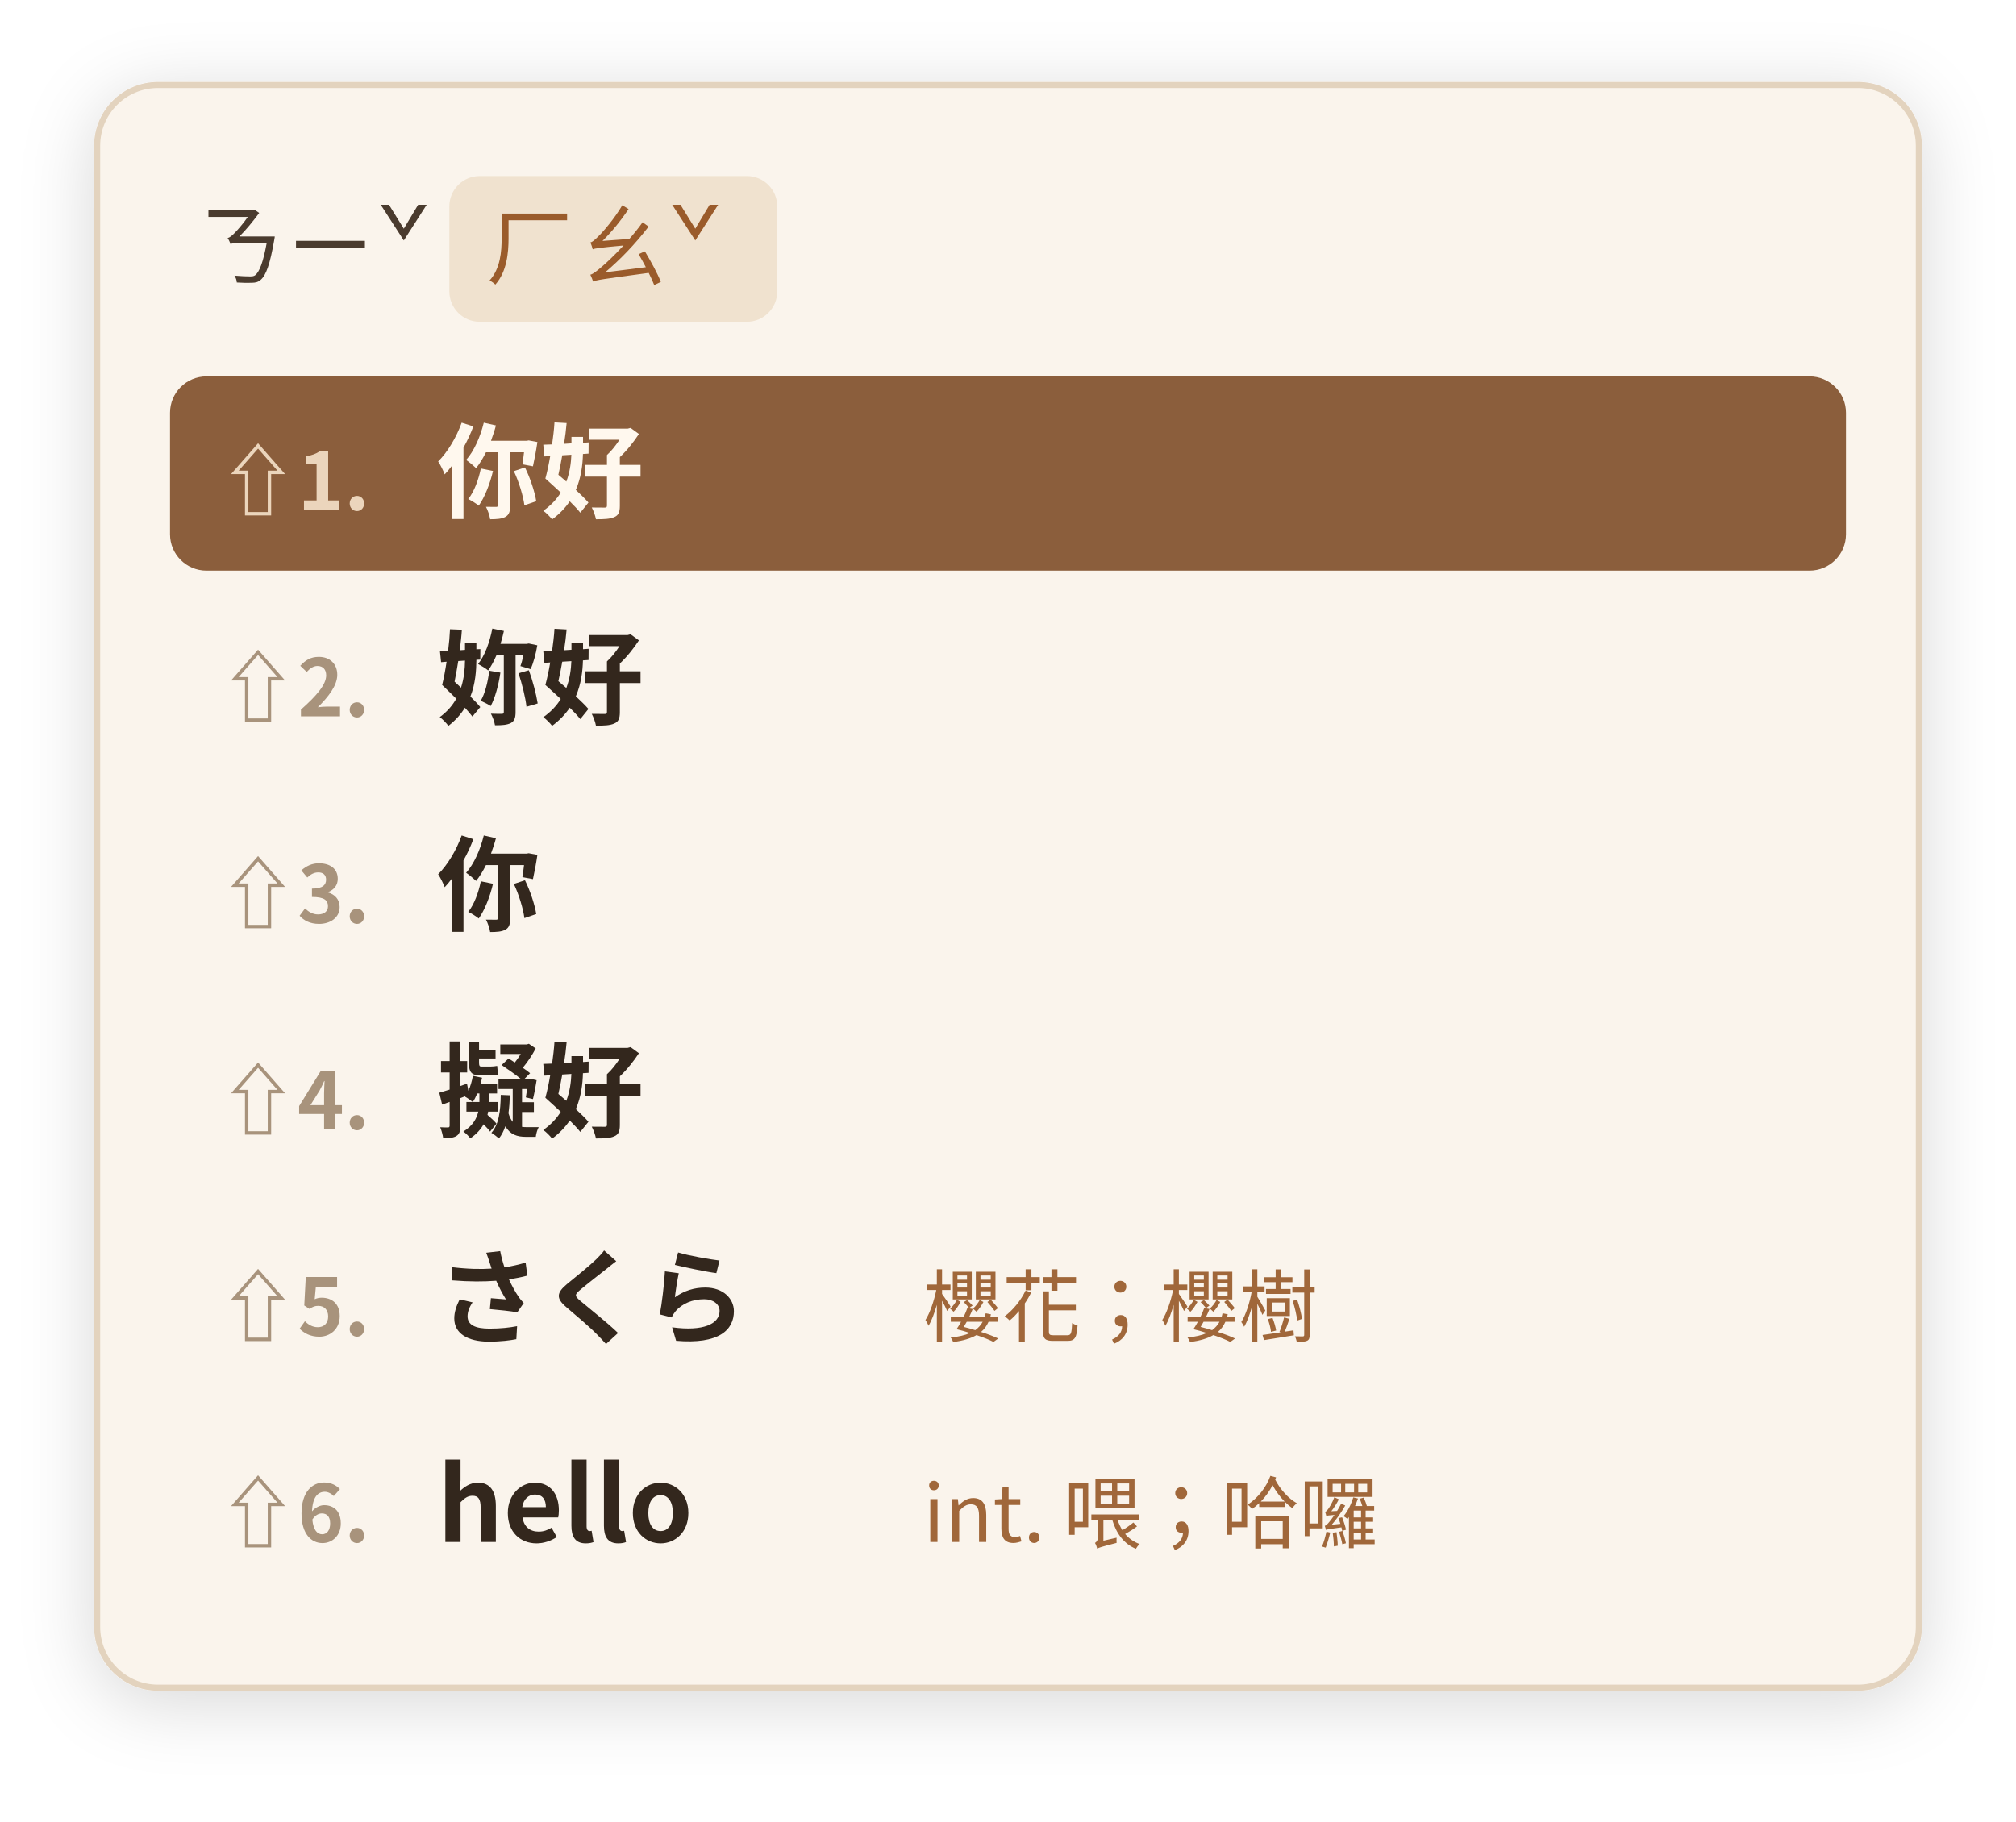
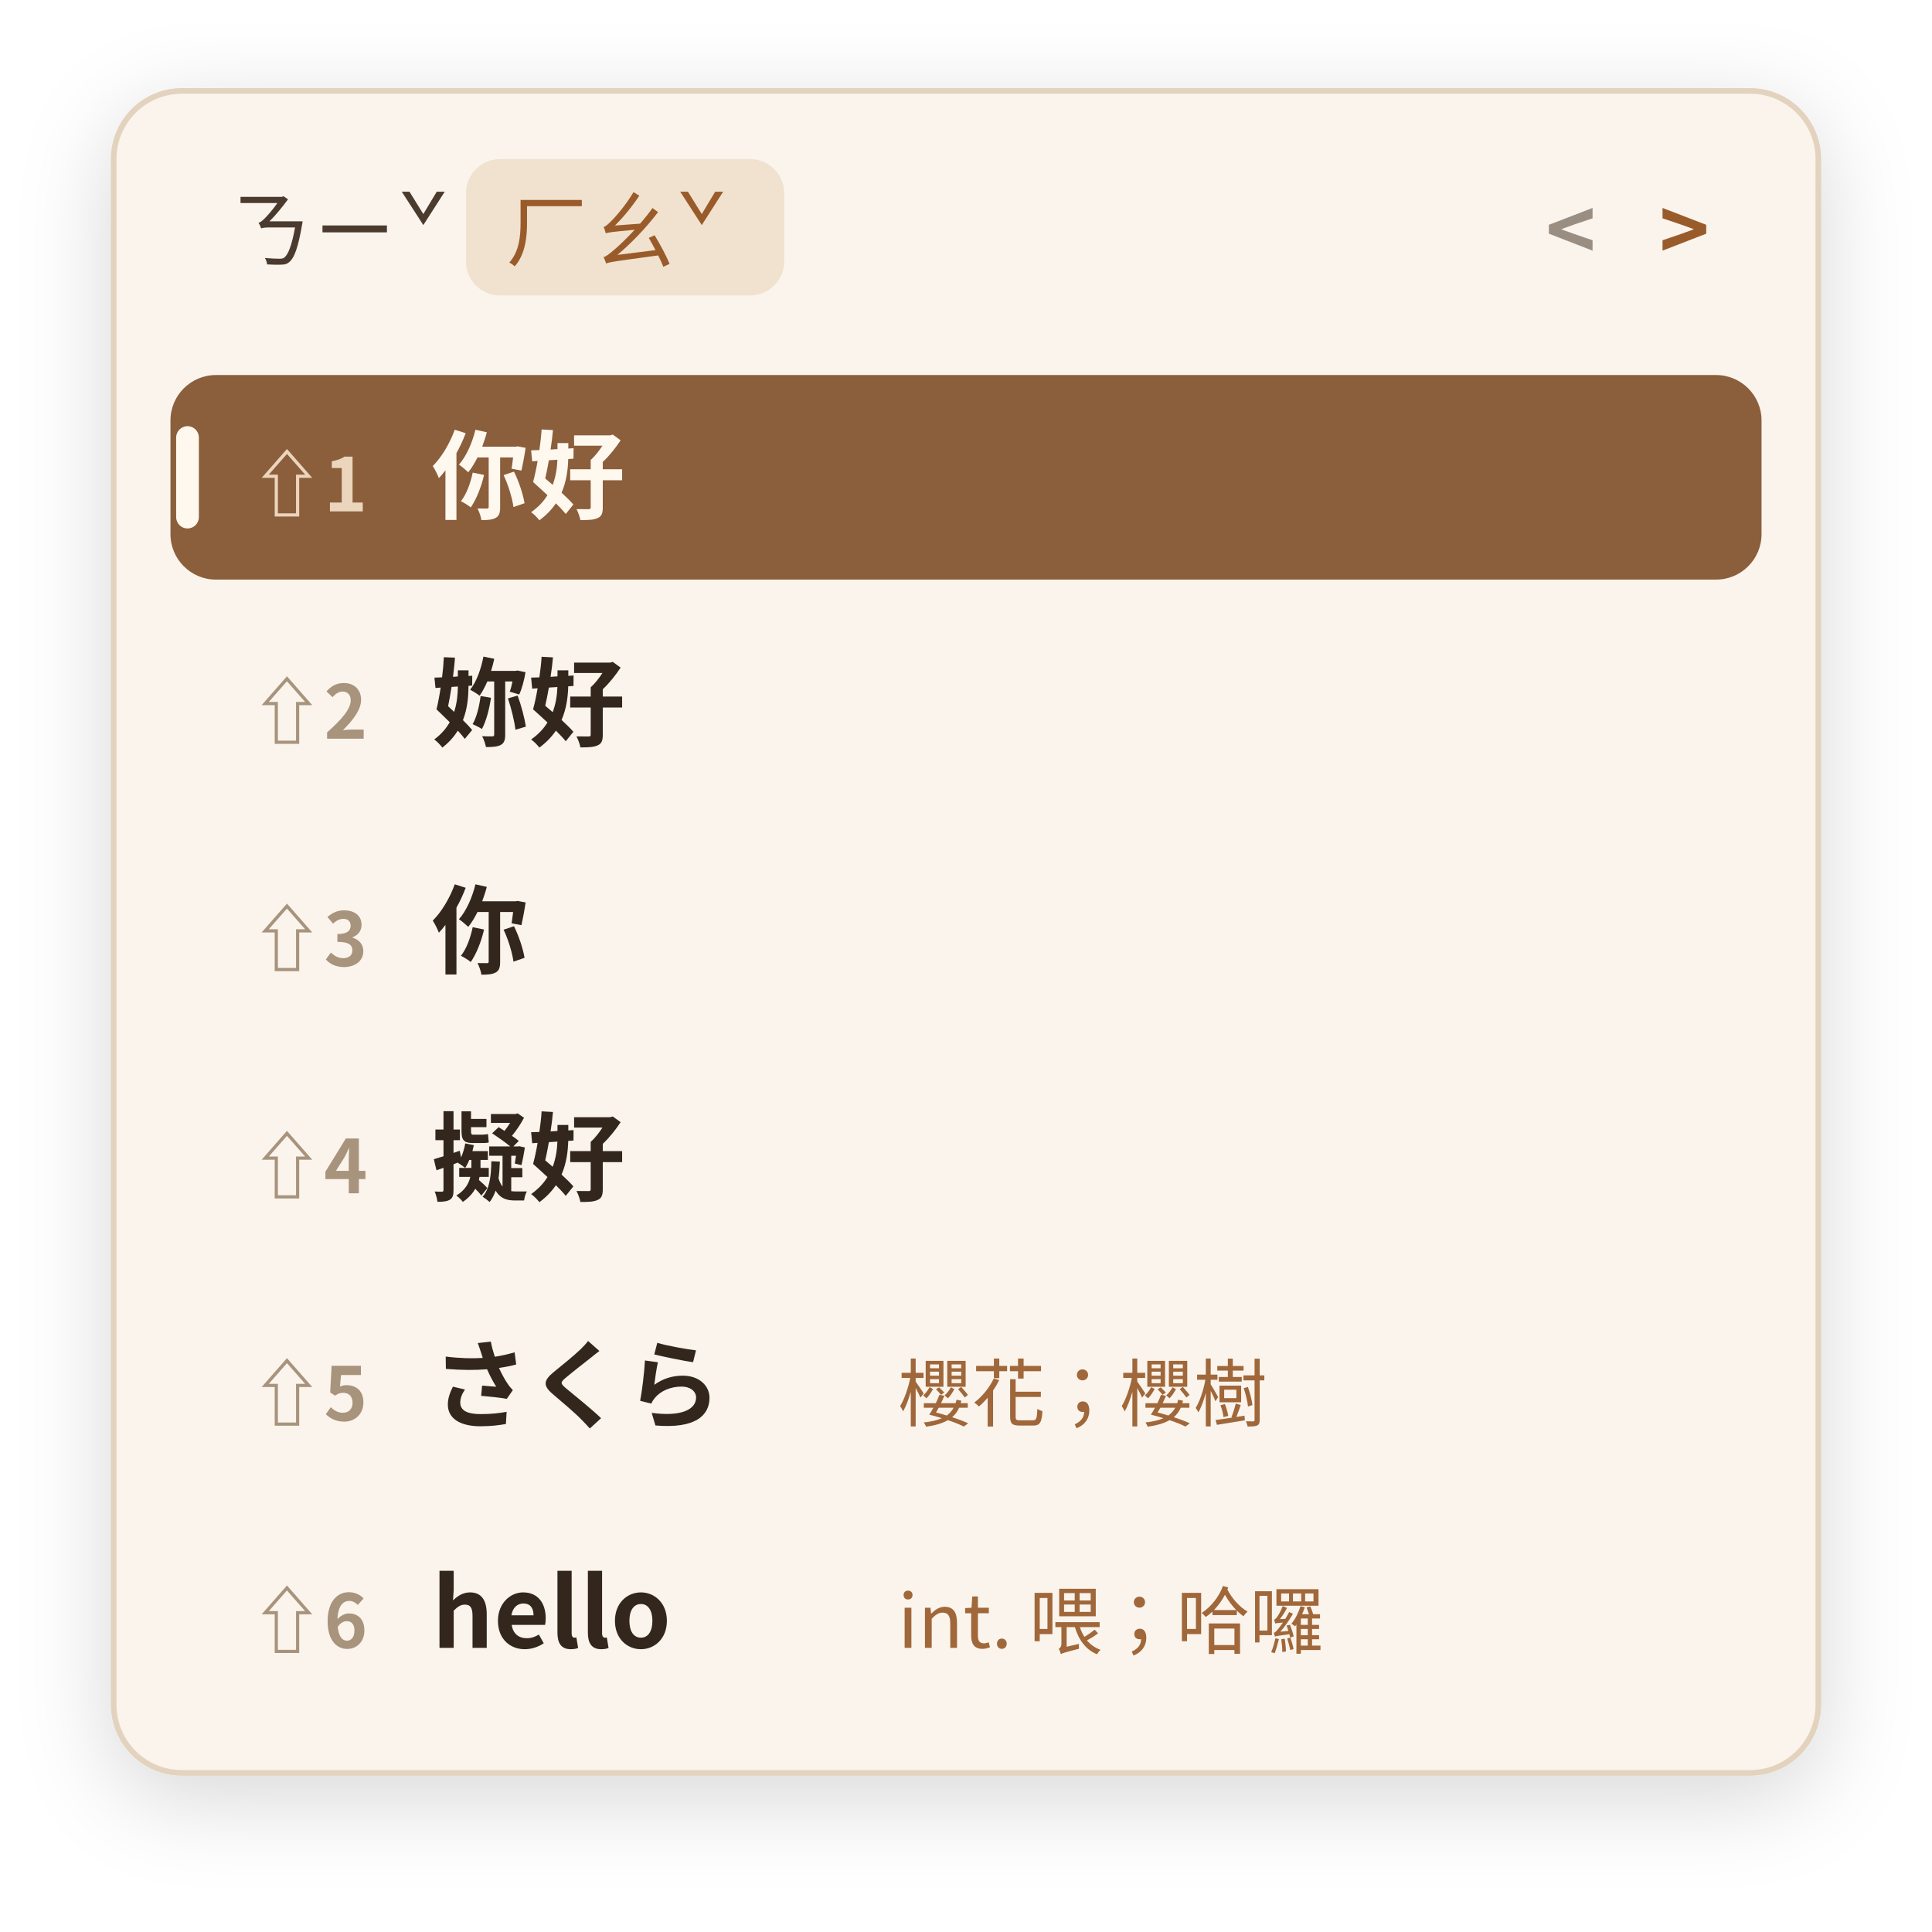
- <svg xmlns="http://www.w3.org/2000/svg" width="332" height="300" viewBox="0 0 332 300" role="img" aria-label="Nat Latte 主題預覽">
+ <svg xmlns="http://www.w3.org/2000/svg" width="340" height="340" viewBox="0 0 340 340" role="img" aria-label="Nat Latte 主題預覽">
  <defs>
-     <filter id="s" x="-20%" y="-20%" width="140%" height="150%">
-       <feDropShadow dx="0" dy="2" stdDeviation="6" flood-color="#000" flood-opacity="0.16" />
+     <filter id="s" x="-25%" y="-20%" width="150%" height="160%">
+       <feDropShadow dx="0" dy="4" stdDeviation="8" flood-color="#000" flood-opacity="0.16" />
    </filter>
  </defs>
-   <g transform="translate(16,14)" font-family="'Microsoft JhengHei','PingFang TC','Noto Sans CJK TC','Noto Sans TC',sans-serif">
-     <rect width="300" height="264" rx="10" fill="#FAF4EC" stroke="#E3D3BE" stroke-width="1" filter="url(#s)" />
-     <text x="16" y="32" font-size="15" fill="#4A3B2E">ㄋㄧˇ</text>
-     <rect x="58" y="15" width="54" height="24" rx="5" fill="#F0E2CF" />
-     <text x="64" y="32" font-size="15" fill="#9A5B2B">ㄏㄠˇ</text>
-     <rect x="12" y="48" width="276" height="32" rx="6" fill="#8B5E3C" />
-     <text x="20" y="70" font-size="13" font-weight="600" fill="#EBD5BC">⇧1.</text>
-     <text x="56" y="70" font-size="17" font-weight="700" fill="#FFF8EE">你好</text>
-     <text x="20" y="104" font-size="13" font-weight="600" fill="#A8937C">⇧2.</text>
-     <text x="56" y="104" font-size="17" font-weight="700" fill="#33271D">妳好</text>
-     <text x="20" y="138" font-size="13" font-weight="600" fill="#A8937C">⇧3.</text>
-     <text x="56" y="138" font-size="17" font-weight="700" fill="#33271D">你</text>
-     <text x="20" y="172" font-size="13" font-weight="600" fill="#A8937C">⇧4.</text>
-     <text x="56" y="172" font-size="17" font-weight="700" fill="#33271D">擬好</text>
-     <text x="20" y="206" font-size="13" font-weight="600" fill="#A8937C">⇧5.</text>
-     <text x="56" y="206" font-size="17" font-weight="700" fill="#33271D">さくら</text>
-     <text x="136" y="206" font-size="13" fill="#A0673A">櫻花；櫻樹</text>
-     <text x="20" y="240" font-size="13" font-weight="600" fill="#A8937C">⇧6.</text>
-     <text x="56" y="240" font-size="17" font-weight="700" fill="#33271D">hello</text>
-     <text x="136" y="240" font-size="13" fill="#A0673A">int. 喂；哈囉</text>
+   <g transform="translate(20,16)" font-family="'Microsoft JhengHei','PingFang TC','Noto Sans CJK TC','Noto Sans TC',sans-serif">
+     <rect width="300" height="296" rx="12" fill="#FAF4EC" stroke="#E3D3BE" stroke-width="1" filter="url(#s)" />
+     <text x="20" y="30" font-size="15" fill="#4A3B2E">ㄋㄧˇ</text>
+     <rect x="62" y="12" width="56" height="24" rx="6" fill="#F0E2CF" />
+     <text x="69" y="30" font-size="15" fill="#9A5B2B">ㄏㄠˇ</text>
+     <text x="252" y="30" font-size="15" font-weight="600" fill="#4A3B2E" opacity="0.55">&lt;</text>
+     <text x="272" y="30" font-size="15" font-weight="600" fill="#9A5B2B">&gt;</text>
+     <rect x="10" y="50" width="280" height="36" rx="8" fill="#8B5E3C" />
+     <rect x="11" y="59" width="4" height="18" rx="2" fill="#FFF8EE" />
+     <text x="24" y="74" font-size="13" font-weight="600" fill="#EBD5BC">⇧1</text>
+     <text x="56" y="74" font-size="17" font-weight="700" fill="#FFF8EE">你好</text>
+     <text x="24" y="114" font-size="13" font-weight="600" fill="#A8937C">⇧2</text>
+     <text x="56" y="114" font-size="17" font-weight="700" fill="#33271D">妳好</text>
+     <text x="24" y="154" font-size="13" font-weight="600" fill="#A8937C">⇧3</text>
+     <text x="56" y="154" font-size="17" font-weight="700" fill="#33271D">你</text>
+     <text x="24" y="194" font-size="13" font-weight="600" fill="#A8937C">⇧4</text>
+     <text x="56" y="194" font-size="17" font-weight="700" fill="#33271D">擬好</text>
+     <text x="24" y="234" font-size="13" font-weight="600" fill="#A8937C">⇧5</text>
+     <text x="56" y="234" font-size="17" font-weight="700" fill="#33271D">さくら</text>
+     <text x="138" y="234" font-size="13" fill="#A0673A">櫻花；櫻樹</text>
+     <text x="24" y="274" font-size="13" font-weight="600" fill="#A8937C">⇧6</text>
+     <text x="56" y="274" font-size="17" font-weight="700" fill="#33271D">hello</text>
+     <text x="138" y="274" font-size="13" fill="#A0673A">int. 喂；哈囉</text>
  </g>
</svg>
